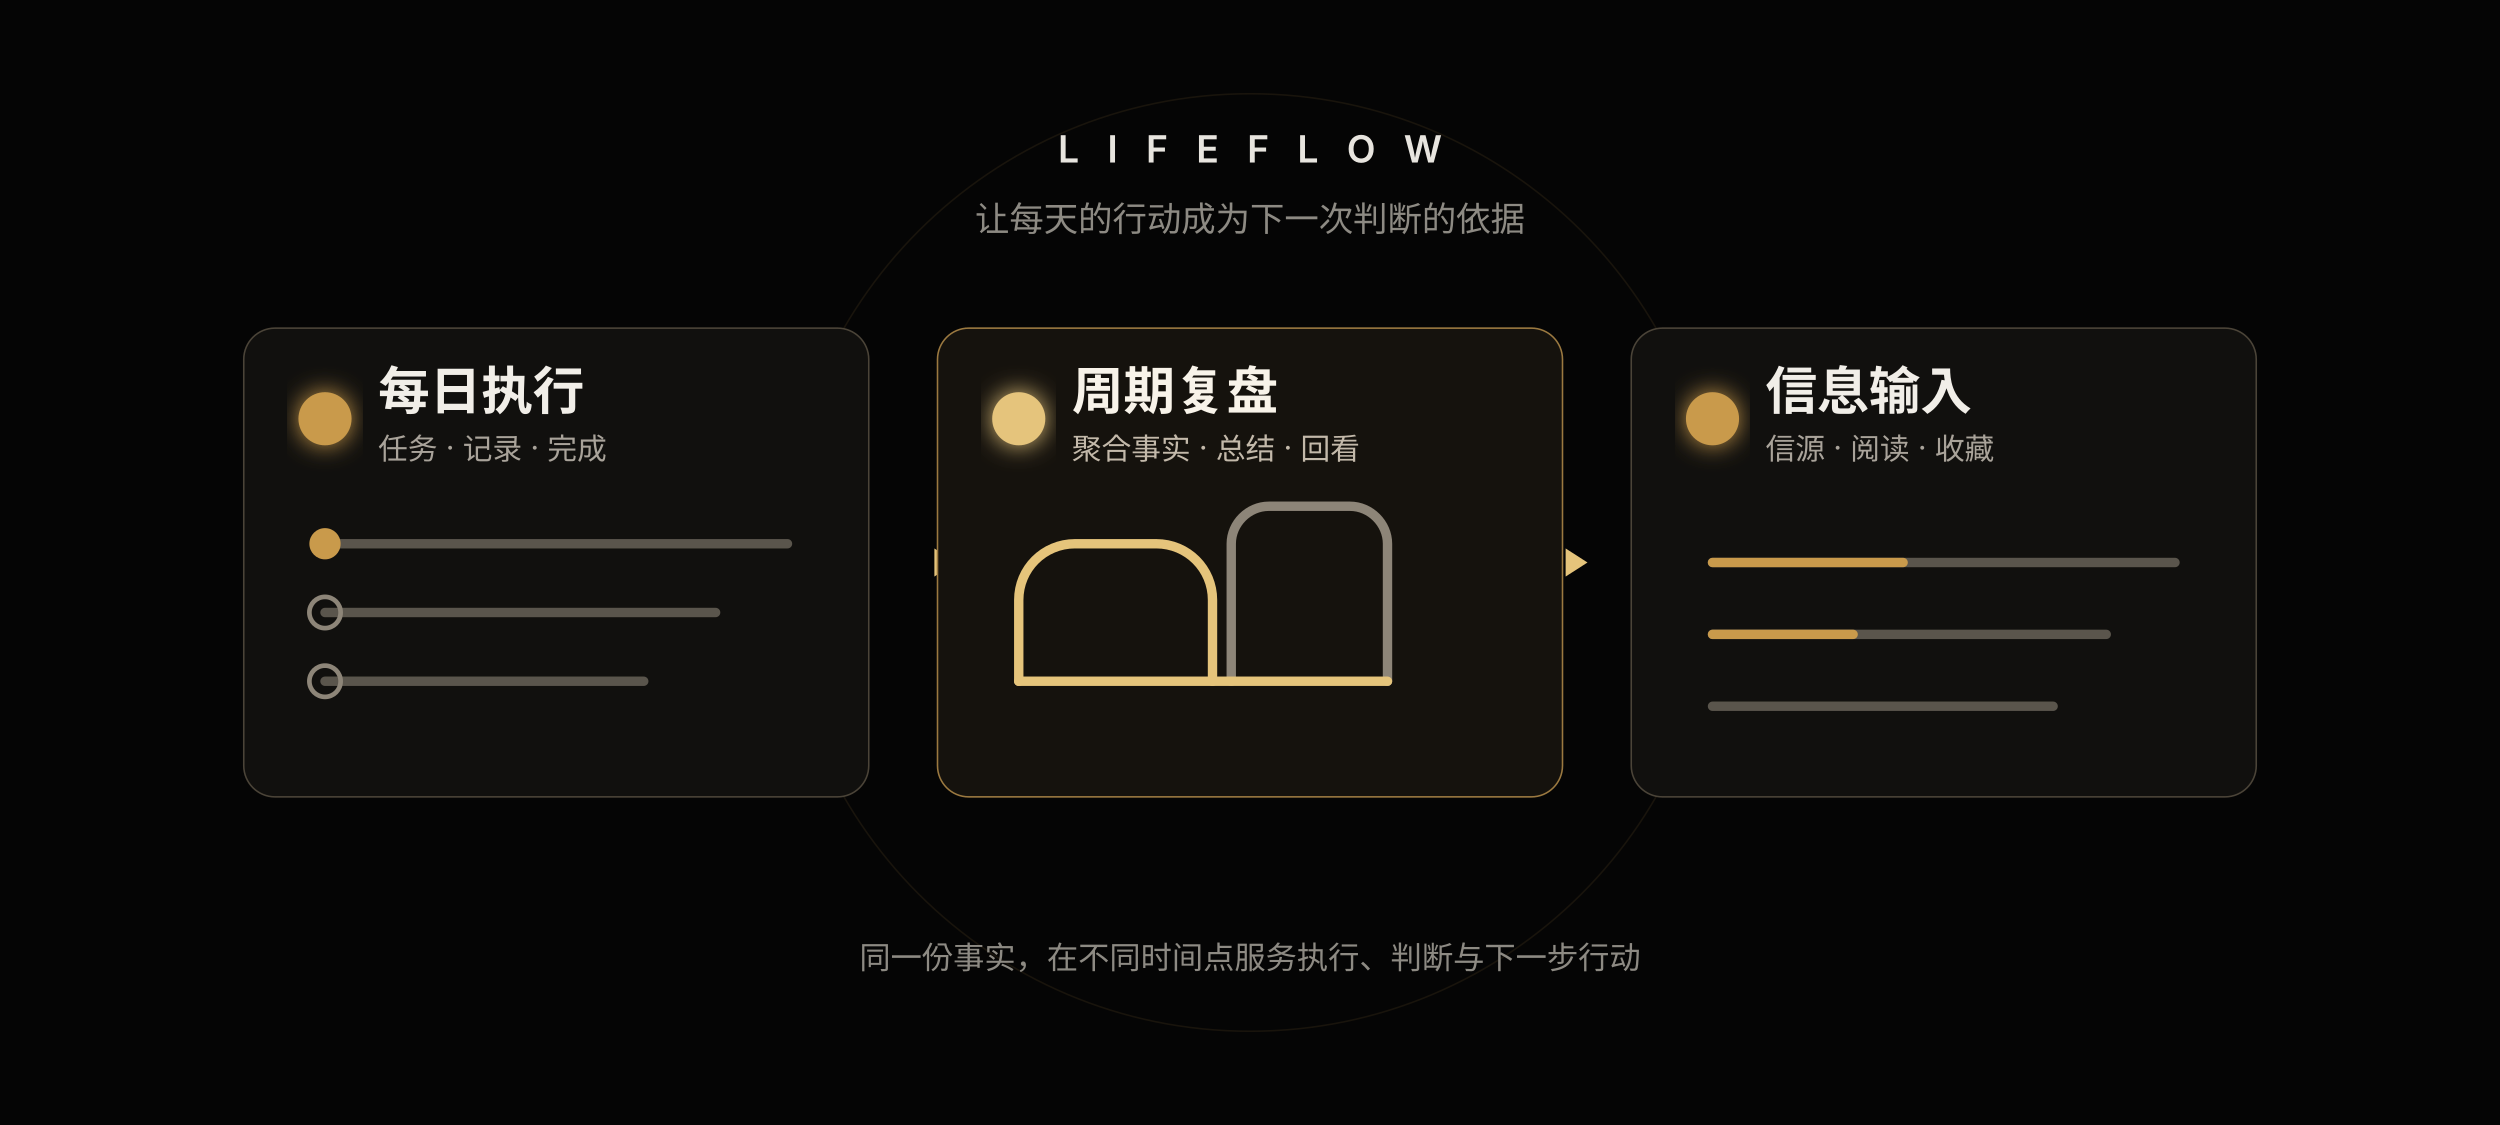
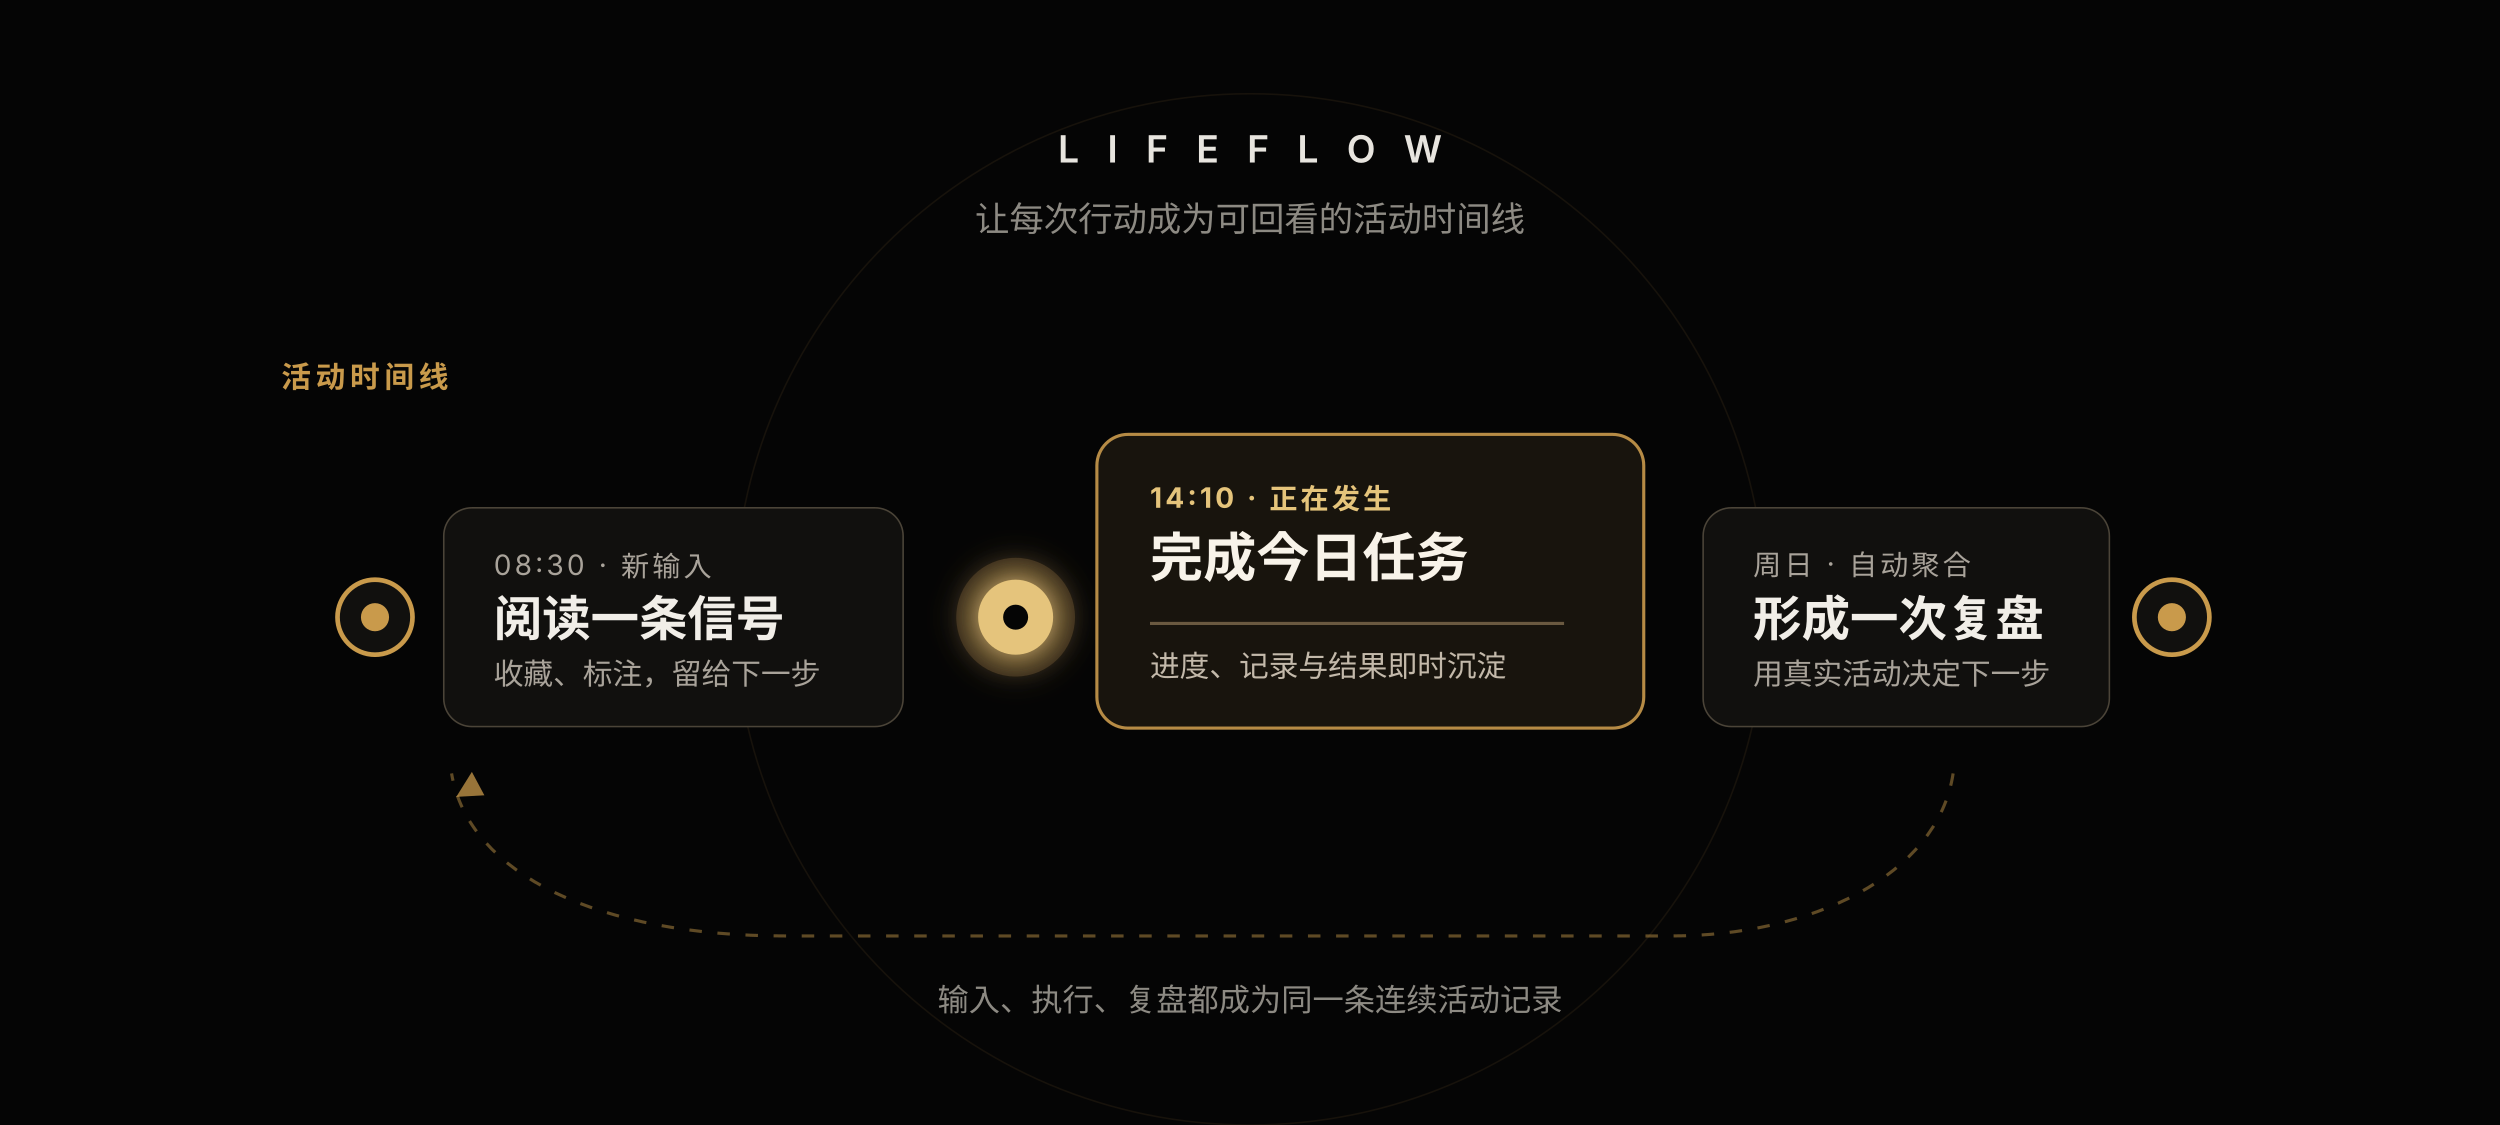
<svg xmlns="http://www.w3.org/2000/svg" viewBox="0 0 1600 720" role="img" aria-labelledby="title desc">
  <defs>
    <linearGradient id="line" x1="0" x2="1">
-       <stop stop-color="#c99a4b" stop-opacity=".25" />
+       <stop stop-color="#c99a4b" stop-opacity=".2" />
      <stop offset=".5" stop-color="#e5c47b" />
-       <stop offset="1" stop-color="#c99a4b" stop-opacity=".25" />
+       <stop offset="1" stop-color="#c99a4b" stop-opacity=".2" />
    </linearGradient>
-     <filter id="glow" x="-20%" y="-50%" width="140%" height="200%">
-       <feGaussianBlur stdDeviation="8" result="blur" />
+     <filter id="glow" x="-80%" y="-80%" width="260%" height="260%">
+       <feGaussianBlur stdDeviation="10" result="blur" />
      <feMerge>
        <feMergeNode in="blur" />
        <feMergeNode in="SourceGraphic" />
      </feMerge>
    </filter>
  </defs>
  <rect width="1600" height="720" fill="#050505" />
-   <circle cx="800" cy="360" r="300" fill="none" stroke="#c99a4b" stroke-opacity=".1" />
+   <circle cx="800" cy="390" r="330" fill="none" stroke="#c99a4b" stroke-opacity=".09" />
  <text x="800" y="104" fill="#e8e5df" font-family="-apple-system,BlinkMacSystemFont,'Segoe UI',sans-serif" font-size="24" font-weight="600" letter-spacing="6" text-anchor="middle">L I F E F L O W</text>
-   <text x="800" y="148" fill="#8d8a83" font-family="-apple-system,BlinkMacSystemFont,'Segoe UI',sans-serif" font-size="22" text-anchor="middle">让每天的行动成为下一次判断的依据</text>
-   <path d="M430 360H1170" fill="none" stroke="url(#line)" stroke-width="2" />
-   <path d="M612 360l-14-9v18zM1016 360l-14-9v18z" fill="#e5c47b" />
-   <g transform="translate(156 210)">
-     <rect width="400" height="300" rx="20" fill="#11100e" stroke="#4b4438" />
-     <circle cx="52" cy="58" r="17" fill="#c99a4b" filter="url(#glow)" />
-     <text x="86" y="52" fill="#f1eee8" font-family="-apple-system,BlinkMacSystemFont,'Segoe UI',sans-serif" font-size="33" font-weight="700">每日执行</text>
-     <text x="86" y="84" fill="#a9a39a" font-family="-apple-system,BlinkMacSystemFont,'Segoe UI',sans-serif" font-size="19">任务 · 记录 · 完成</text>
-     <path d="M52 138h296M52 182h250M52 226h204" stroke="#5a554c" stroke-width="6" stroke-linecap="round" />
-     <circle cx="52" cy="138" r="10" fill="#c99a4b" />
-     <circle cx="52" cy="182" r="10" fill="none" stroke="#8d8578" stroke-width="3" />
-     <circle cx="52" cy="226" r="10" fill="none" stroke="#8d8578" stroke-width="3" />
+   <text x="800" y="148" fill="#8d8a83" font-family="-apple-system,BlinkMacSystemFont,'Segoe UI',sans-serif" font-size="22" text-anchor="middle">让每次行动成为可回看的活动时间线</text>
+   <text x="180" y="248" fill="#c99a4b" font-family="-apple-system,BlinkMacSystemFont,'Segoe UI',sans-serif" font-size="19" font-weight="700" letter-spacing="3">活动时间线</text>
+   <path d="M180 395H1420" fill="none" stroke="url(#line)" stroke-width="3" />
+   <path d="M1384 385l18 10-18 10z" fill="#e5c47b" />
+   <g transform="translate(240 325)">
+     <circle cx="0" cy="70" r="24" fill="#11100e" stroke="#c99a4b" stroke-width="3" />
+     <circle cx="0" cy="70" r="9" fill="#c99a4b" />
+     <rect x="44" width="294" height="140" rx="18" fill="#11100e" stroke="#4b4438" />
+     <text x="76" y="43" fill="#a9a39a" font-family="-apple-system,BlinkMacSystemFont,'Segoe UI',sans-serif" font-size="18" letter-spacing="2">08:30 · 新输入</text>
+     <text x="76" y="82" fill="#f1eee8" font-family="-apple-system,BlinkMacSystemFont,'Segoe UI',sans-serif" font-size="31" font-weight="700">阅读一条信号</text>
+     <text x="76" y="113" fill="#a9a39a" font-family="-apple-system,BlinkMacSystemFont,'Segoe UI',sans-serif" font-size="19">收藏、标注，留给下一步</text>
  </g>
-   <g transform="translate(600 210)">
-     <rect width="400" height="300" rx="20" fill="#15120d" stroke="#9b7940" />
-     <circle cx="52" cy="58" r="17" fill="#e5c47b" filter="url(#glow)" />
-     <text x="86" y="52" fill="#f8f3e9" font-family="-apple-system,BlinkMacSystemFont,'Segoe UI',sans-serif" font-size="33" font-weight="700">周期复盘</text>
-     <text x="86" y="84" fill="#c3b9aa" font-family="-apple-system,BlinkMacSystemFont,'Segoe UI',sans-serif" font-size="19">聚合事实 · 总结 · 回看</text>
-     <path d="M52 226v-52c0-20 16-36 36-36h52c20 0 36 16 36 36v52" fill="none" stroke="#e5c47b" stroke-width="6" stroke-linecap="round" />
-     <path d="M188 226v-88c0-13 11-24 24-24h52c13 0 24 11 24 24v88" fill="none" stroke="#8d8578" stroke-width="6" stroke-linecap="round" />
-     <path d="M52 226h236" stroke="#e5c47b" stroke-width="6" stroke-linecap="round" />
+   <g transform="translate(650 278)">
+     <circle cx="0" cy="117" r="38" fill="#c99a4b" fill-opacity=".2" filter="url(#glow)" />
+     <circle cx="0" cy="117" r="24" fill="#e5c47b" filter="url(#glow)" />
+     <circle cx="0" cy="117" r="8" fill="#050505" />
+     <rect x="52" width="350" height="188" rx="20" fill="#18140d" stroke="#b68b45" stroke-width="2" />
+     <text x="86" y="47" fill="#e5c47b" font-family="-apple-system,BlinkMacSystemFont,'Segoe UI',sans-serif" font-size="18" font-weight="700" letter-spacing="2">14:10 · 正在发生</text>
+     <text x="86" y="91" fill="#f8f3e9" font-family="-apple-system,BlinkMacSystemFont,'Segoe UI',sans-serif" font-size="34" font-weight="700">完成今日任务</text>
+     <path d="M86 121h265" stroke="#6a5940" stroke-width="2" />
+     <text x="86" y="155" fill="#c3b9aa" font-family="-apple-system,BlinkMacSystemFont,'Segoe UI',sans-serif" font-size="19">进度、记录与结果即时沉淀</text>
  </g>
-   <g transform="translate(1044 210)">
-     <rect width="400" height="300" rx="20" fill="#11100e" stroke="#4b4438" />
-     <circle cx="52" cy="58" r="17" fill="#c99a4b" filter="url(#glow)" />
-     <text x="86" y="52" fill="#f1eee8" font-family="-apple-system,BlinkMacSystemFont,'Segoe UI',sans-serif" font-size="33" font-weight="700">信息输入</text>
-     <text x="86" y="84" fill="#a9a39a" font-family="-apple-system,BlinkMacSystemFont,'Segoe UI',sans-serif" font-size="19">信源 · 阅读 · 收藏</text>
-     <path d="M52 150h296M52 196h252M52 242h218" stroke="#5a554c" stroke-width="6" stroke-linecap="round" />
-     <path d="M52 150h122M52 196h90" stroke="#c99a4b" stroke-width="6" stroke-linecap="round" />
+   <g transform="translate(1390 325)">
+     <circle cx="0" cy="70" r="24" fill="#11100e" stroke="#c99a4b" stroke-width="3" />
+     <circle cx="0" cy="70" r="9" fill="#c99a4b" />
+     <rect x="-300" width="260" height="140" rx="18" fill="#11100e" stroke="#4b4438" />
+     <text x="-268" y="43" fill="#a9a39a" font-family="-apple-system,BlinkMacSystemFont,'Segoe UI',sans-serif" font-size="18" letter-spacing="2">周日 · 自动聚合</text>
+     <text x="-268" y="82" fill="#f1eee8" font-family="-apple-system,BlinkMacSystemFont,'Segoe UI',sans-serif" font-size="31" font-weight="700">形成一次复盘</text>
+     <text x="-268" y="113" fill="#a9a39a" font-family="-apple-system,BlinkMacSystemFont,'Segoe UI',sans-serif" font-size="19">用真实活动决定下一步</text>
  </g>
-   <text x="800" y="620" fill="#8d8a83" font-family="-apple-system,BlinkMacSystemFont,'Segoe UI',sans-serif" font-size="20" text-anchor="middle">同一份事实，在不同时间点服务执行、判断与下一步行动</text>
+   <path d="M1250 495c-10 66-92 104-180 104H502c-118 0-202-39-213-104" fill="none" stroke="#c99a4b" stroke-opacity=".46" stroke-width="2" stroke-dasharray="8 10" />
+   <path d="M302 494l-10 16 18-1z" fill="#c99a4b" opacity=".75" />
+   <text x="800" y="647" fill="#8d8a83" font-family="-apple-system,BlinkMacSystemFont,'Segoe UI',sans-serif" font-size="20" text-anchor="middle">输入、执行、复盘都成为同一条连续活动记录</text>
</svg>
